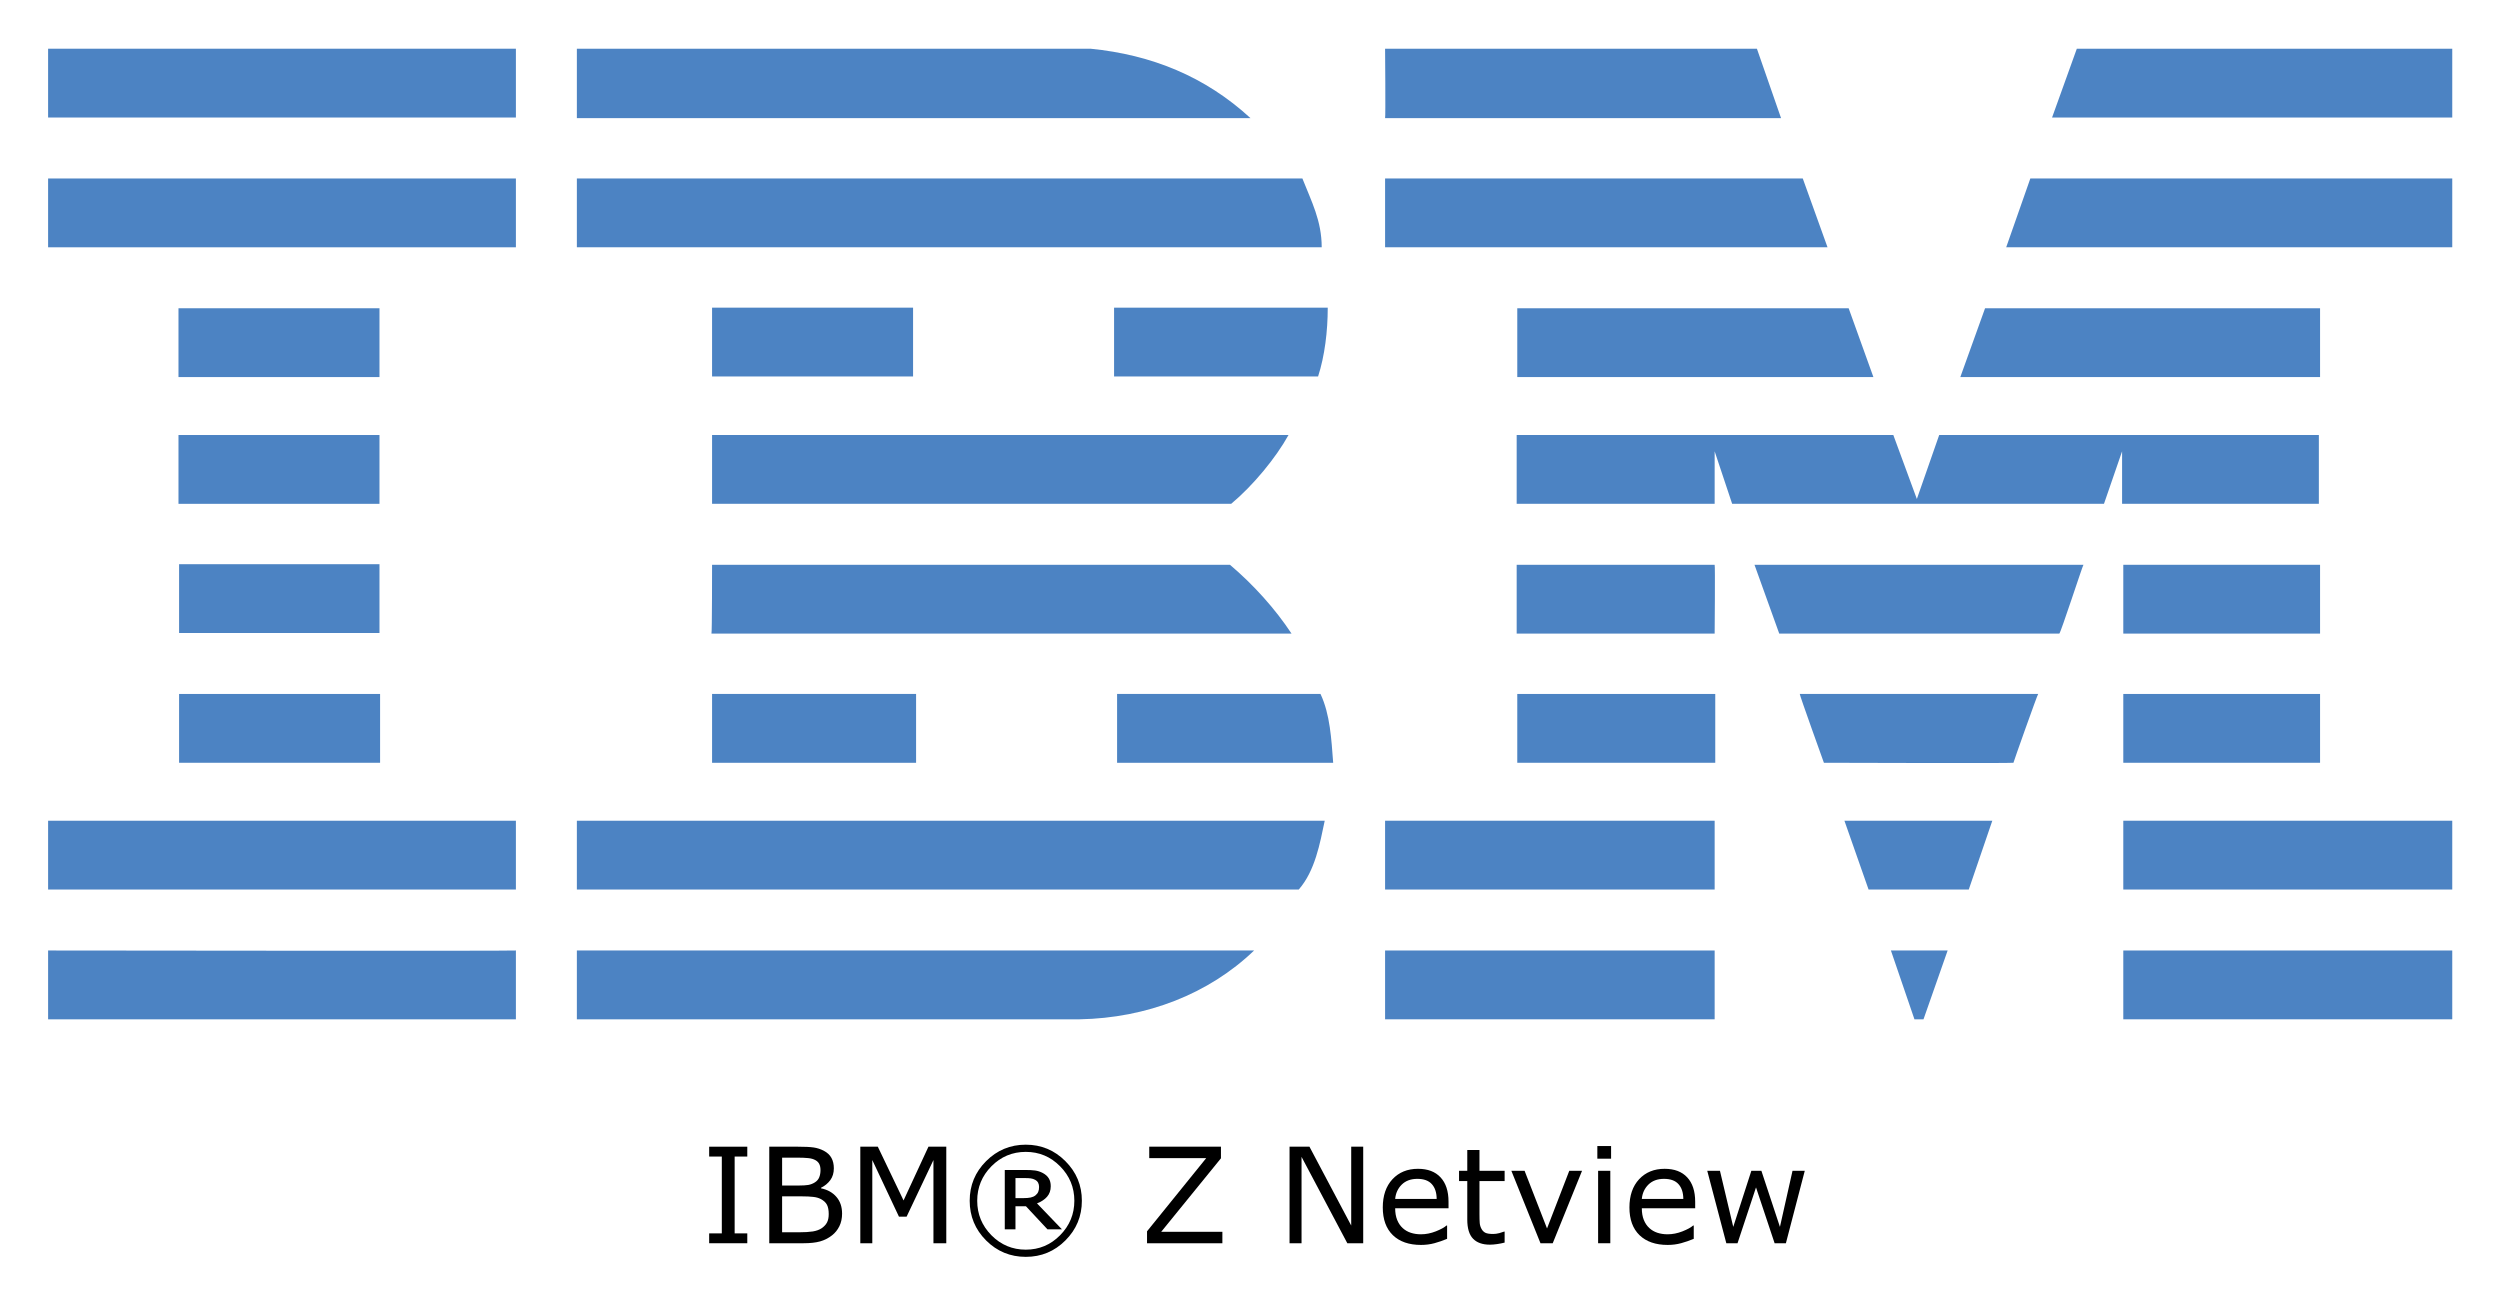
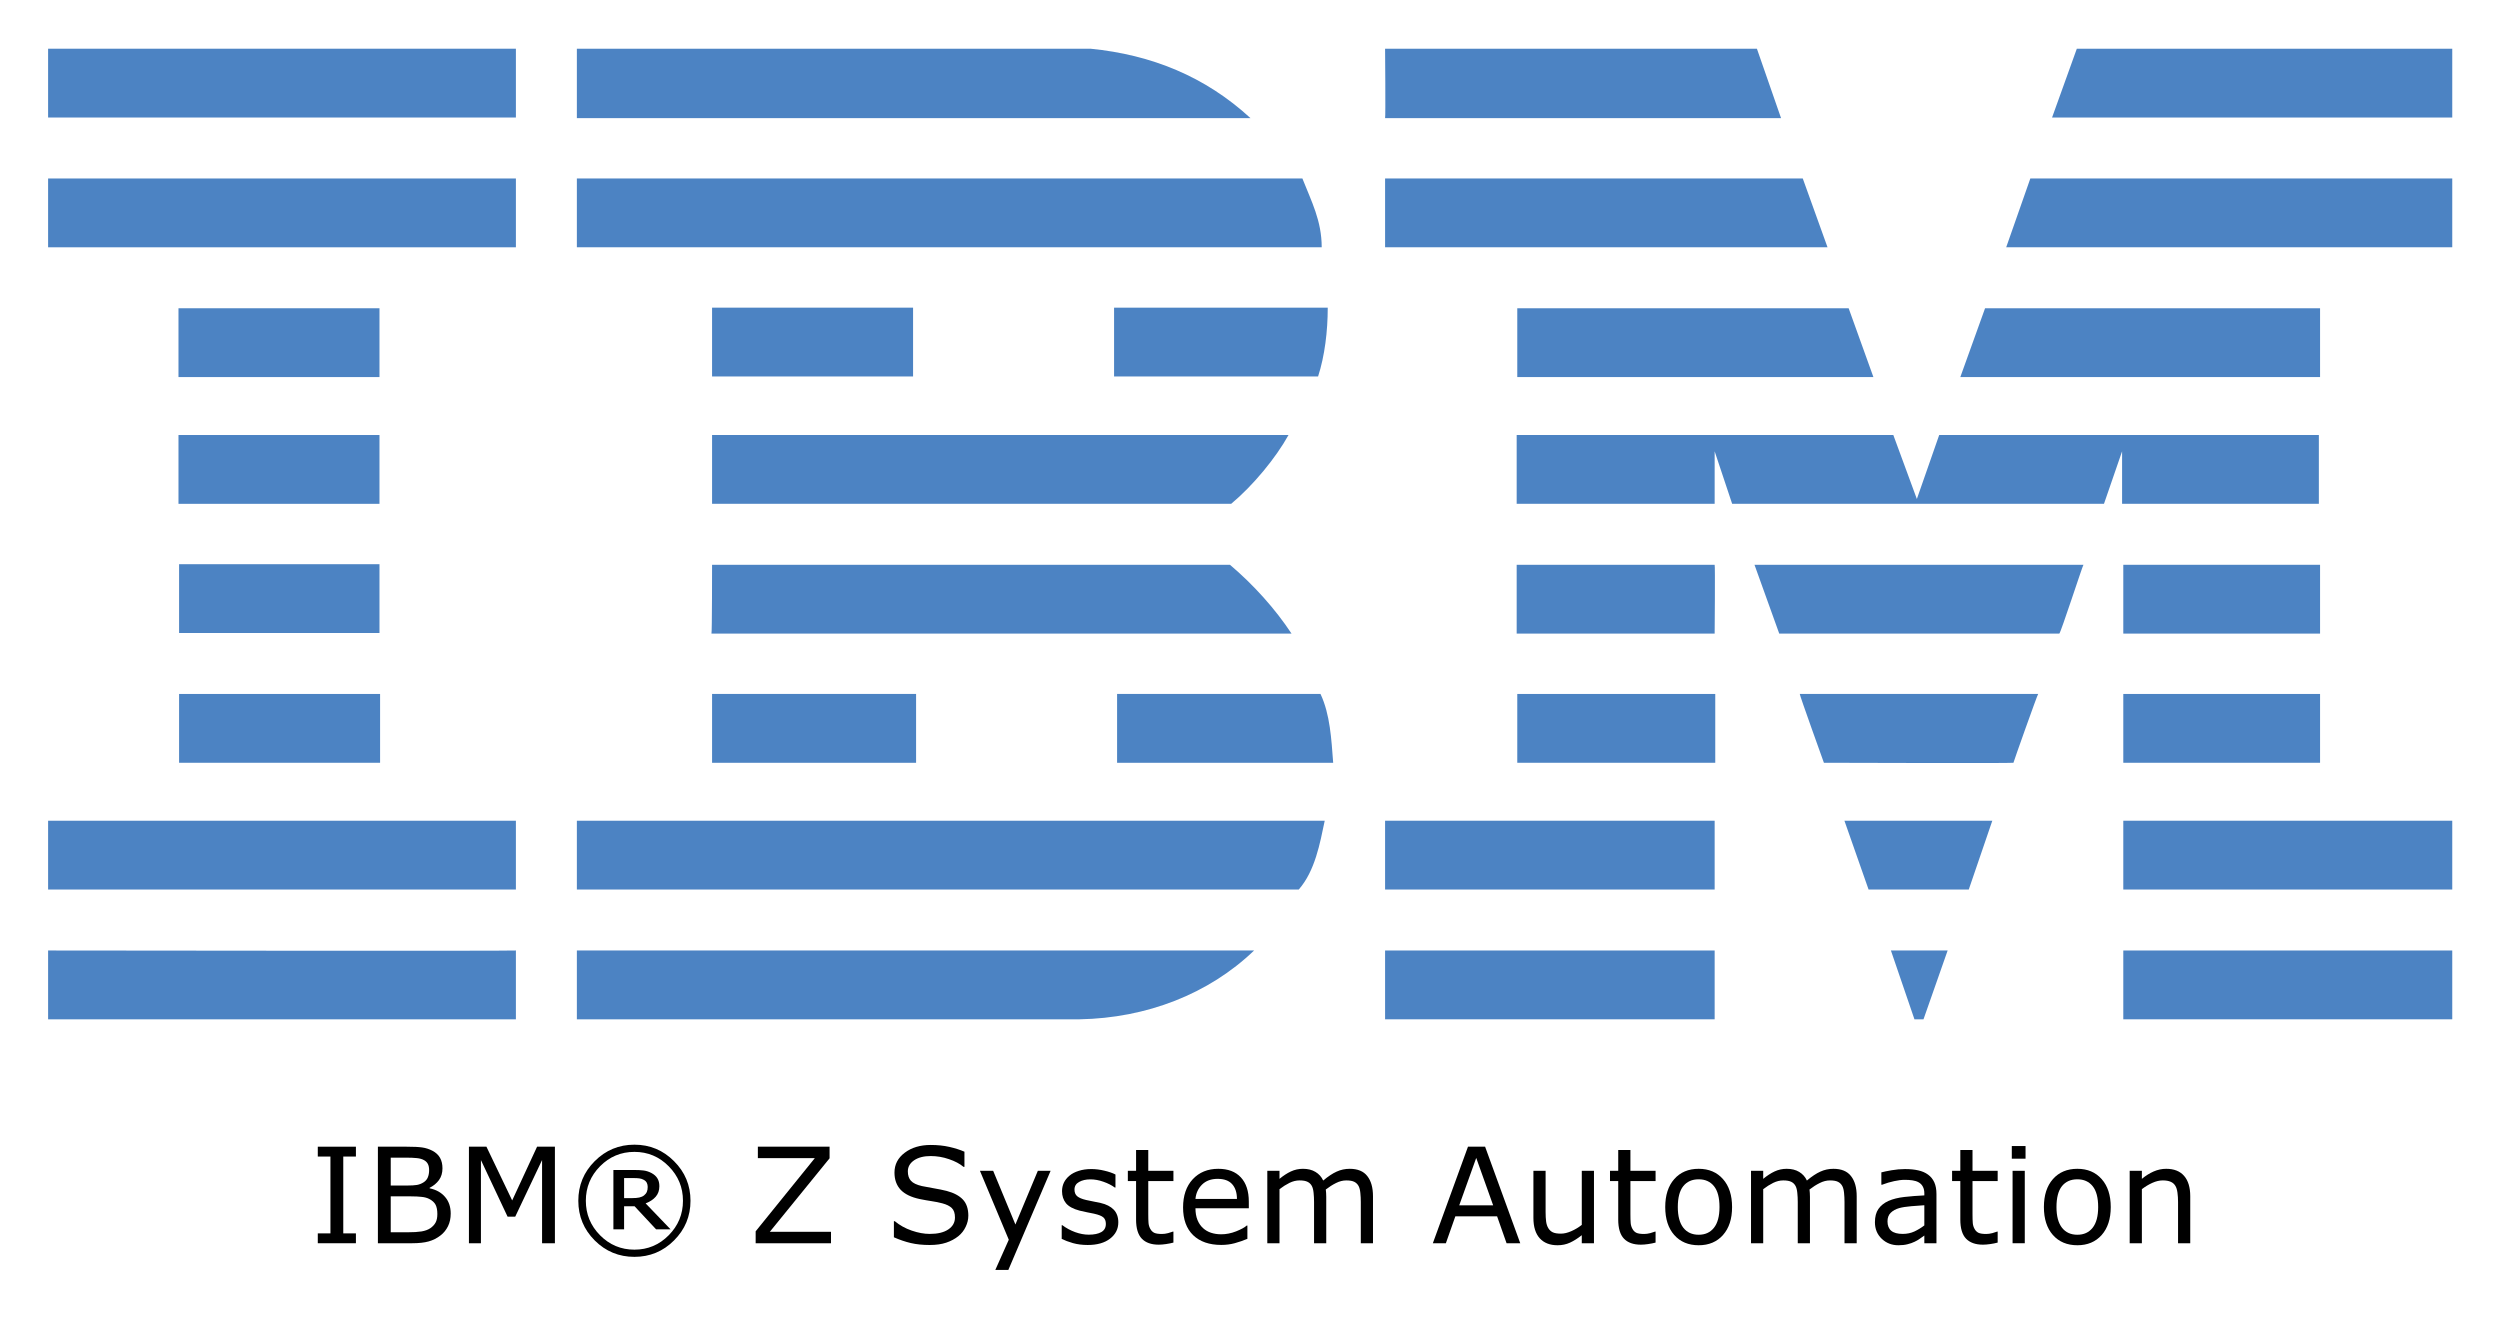
- <svg xmlns="http://www.w3.org/2000/svg" role="img" viewBox="-7.97 34.03 414.18 215.93">
+ <svg xmlns="http://www.w3.org/2000/svg" role="img" viewBox="-7.97 34.03 414.18 218.18">
  <style>svg {enable-background:new 0 0 400 245}</style>
  <style id="style2" type="text/css">.st0{fill:#4c83c3}</style>
  <g id="g130">
    <path id="polygon4" fill="#4c83c3" d="m 336.1,42.1 h 62.2 V 53.5 H 332 Z" class="st0" />
    <path id="path6" d="m 221.5,42.1 h 61.6 l 4,11.5 c 0,0 -65.6,0 -65.6,0 0.1,-0.1 0,-11.5 0,-11.5 z" class="st0" />
    <path id="path8" d="m 172.7,42.1 c 10.1,1 19,4.6 26.5,11.5 0,0 -111.6,0 -111.6,0 0,0 0,-11.5 0,-11.5 z" class="st0" />
    <g id="g14">
      <path id="rect10" fill="#4c83c3" d="m 0,42.1 h 77.5 v 11.4 H 0 Z" class="st0" />
    </g>
    <path id="path16" d="m 398.3,75 h -73.9 c 0,0 4,-11.4 4,-11.4 h 69.9 z" class="st0" />
    <path id="polygon18" fill="#4c83c3" d="m 221.5,63.6 h 69.2 l 4.1,11.4 h -73.3 z" class="st0" />
    <path id="path20" d="m 207.8,63.6 c 1.5,3.8 3.2,7 3.2,11.4 H 87.6 V 63.6 Z" class="st0" />
    <g id="g26">
      <path id="rect22" fill="#4c83c3" d="m 0,63.6 h 77.5 v 11.4 H 0 Z" class="st0" />
    </g>
    <path id="polygon28" fill="#4c83c3" d="m 376.4,85.1 v 11.4 h -59.6 l 4.1,-11.4 z" class="st0" />
    <path id="polygon30" fill="#4c83c3" d="M 243.4,96.5 V 85.1 h 54.9 l 4.1,11.4 z" class="st0" />
    <path id="path32" d="m 212,85 c 0,3.9 -0.5,8 -1.6,11.4 H 176.6 V 85 Z" class="st0" />
    <g id="g38">
      <path id="rect34" fill="#4c83c3" d="m 21.6,85.1 h 33.3 v 11.4 H 21.6 Z" class="st0" />
    </g>
    <g id="g44">
      <path id="rect40" fill="#4c83c3" d="m 110,85 h 33.3 V 96.4 H 110 Z" class="st0" />
    </g>
    <path id="path46" d="m 276.1,108.8 c 0,0 0,8.7 0,8.7 h -32.8 v -11.4 h 62.4 l 3.9,10.6 c 0,0 3.7,-10.6 3.7,-10.6 h 62.9 v 11.4 h -32.6 c 0,0 0,-8.7 0,-8.7 l -3,8.7 H 279 Z" class="st0" />
    <path id="path48" d="m 110,106.1 h 95.5 v 0 c -2.1,3.8 -5.9,8.4 -9.5,11.4 0,0 -86,0 -86,0 0,0 0,-11.4 0,-11.4 z" class="st0" />
    <g id="g54">
      <path id="rect50" fill="#4c83c3" d="m 21.6,106.1 h 33.3 v 11.4 H 21.6 Z" class="st0" />
    </g>
    <g id="g60">
      <path id="rect56" fill="#4c83c3" d="m 343.8,127.6 h 32.6 V 139 h -32.6 z" class="st0" />
    </g>
    <path id="path62" d="M 276.1,127.6 H 243.3 V 139 c 0,0 32.8,0 32.8,0 0,-0.1 0.1,-11.4 0,-11.4 z" class="st0" />
    <path id="path64" d="m 337.2,127.6 c -0.1,0 -3.8,11.4 -4,11.4 h -46.4 c 0,0 -4.1,-11.4 -4.1,-11.4 z" class="st0" />
    <path id="path66" d="m 110,127.6 h 85.8 c 3.9,3.3 7.5,7.3 10.2,11.4 0.2,0 -96.1,0 -96.1,0 0.1,-0.1 0.1,-11.4 0.1,-11.4 z" class="st0" />
    <path id="path68" d="M 54.9,138.9 V 127.5 H 21.7 c 0,0 0,11.4 0,11.4 0,0 33.2,0 33.2,0 z" class="st0" />
    <g id="g74">
      <path id="rect70" fill="#4c83c3" d="m 343.8,149 h 32.6 v 11.4 h -32.6 z" class="st0" />
    </g>
    <g id="g80">
      <path id="rect76" fill="#4c83c3" d="m 243.4,149 h 32.8 v 11.4 h -32.8 z" class="st0" />
    </g>
    <path id="path82" d="m 325.6,160.4 c 0,-0.1 4,-11.4 4.1,-11.4 h -39.5 c -0.1,0 4,11.4 4,11.4 0,0 31.4,0.1 31.4,0 z" class="st0" />
    <path id="path84" d="m 110,160.4 c 0,0 0,-11.4 0,-11.4 h 33.8 c 0,0 0,11.4 0,11.4 -0.1,0 -33.8,0 -33.8,0 z" class="st0" />
    <path id="path86" d="m 210.8,149 c 1.6,3.4 1.8,7.5 2.1,11.4 H 177.1 V 149 Z" class="st0" />
    <g id="g92">
      <path id="rect88" fill="#4c83c3" d="M 21.7,149 H 55 v 11.4 H 21.7 Z" class="st0" />
    </g>
    <g id="g98">
      <path id="rect94" fill="#4c83c3" d="m 343.8,170 h 54.5 v 11.4 h -54.5 z" class="st0" />
    </g>
    <g id="g104">
      <path id="rect100" fill="#4c83c3" d="m 221.5,170 h 54.6 v 11.4 h -54.6 z" class="st0" />
    </g>
    <path id="polygon106" fill="#4c83c3" d="m 297.6,170 h 24.5 l -3.9,11.4 h -16.6 z" class="st0" />
    <path id="path108" d="m 0,170 v 11.4 h 77.5 c 0,0 0,-11.4 0,-11.4 0,0 -77.6,0 -77.5,0 z" class="st0" />
    <path id="path110" d="m 211.5,170 c -0.8,3.8 -1.6,8.3 -4.3,11.4 h -1 H 87.6 V 170 Z" class="st0" />
    <path id="polygon112" fill="#4c83c3" d="m 305.3,191.5 h 9.4 l -4,11.4 h -1.5 z" class="st0" />
    <g id="g118">
      <path id="rect114" fill="#4c83c3" d="m 343.8,191.5 h 54.5 v 11.4 h -54.5 z" class="st0" />
    </g>
    <path id="path120" d="m 87.6,202.9 v -11.4 c 0,0 111.9,0 112.2,0 -7.5,7.2 -17.8,11.2 -28.9,11.4 H 87.6" class="st0" />
    <g id="g126">
      <path id="rect122" fill="#4c83c3" d="m 221.5,191.5 h 54.6 v 11.4 h -54.6 z" class="st0" />
    </g>
    <path id="path128" d="m 77.5,191.5 c 0,0 0,11.4 0,11.4 0,0 -77.4,0 -77.5,0 0,0 0,-11.4 0,-11.4 0,0 77.4,0.1 77.5,0 z" class="st0" />
  </g>
  <g id="text132" text-anchor="middle">
-     <path id="path160" d="m 115.835,240 h -6.316 v -1.633 h 2.095 V 225.638 h -2.095 v -1.633 h 6.316 v 1.633 h -2.095 v 12.729 h 2.095 z" />
-     <path id="path162" d="m 131.54,235.08 q 0,1.192 -0.451,2.105 -0.451,0.913 -1.214,1.504 -0.902,0.709 -1.987,1.01 Q 126.813,240 125.148,240 h -5.672 v -15.995 h 4.737 q 1.751,0 2.621,0.129 0.87,0.129 1.665,0.537 0.881,0.462 1.278,1.192 0.397,0.72 0.397,1.729 0,1.139 -0.58,1.944 -0.58,0.795 -1.547,1.278 v 0.086 q 1.622,0.333 2.557,1.429 0.935,1.085 0.935,2.75 z m -3.577,-7.208 q 0,-0.58 -0.193,-0.978 -0.193,-0.397 -0.623,-0.645 -0.505,-0.29 -1.225,-0.354 -0.72,-0.075 -1.783,-0.075 h -2.535 v 4.619 h 2.75 q 0.999,0 1.59,-0.097 0.591,-0.107 1.096,-0.43 0.505,-0.322 0.709,-0.827 0.215,-0.516 0.215,-1.214 z m 1.364,7.294 q 0,-0.967 -0.29,-1.536 -0.29,-0.569 -1.053,-0.967 -0.516,-0.269 -1.257,-0.344 -0.73,-0.086 -1.783,-0.086 h -3.341 v 5.951 h 2.814 q 1.396,0 2.288,-0.14 0.892,-0.15 1.461,-0.537 0.602,-0.419 0.881,-0.956 0.279,-0.537 0.279,-1.386 z" />
-     <path id="path164" d="m 148.803,240 h -2.127 v -13.782 l -4.447,9.378 h -1.268 l -4.415,-9.378 V 240 h -1.987 v -15.995 h 2.9 l 4.265,8.905 4.125,-8.905 h 2.954 z" />
-     <path id="path166" d="m 171.265,232.964 q 0,3.846 -2.729,6.574 -2.718,2.718 -6.563,2.718 -3.846,0 -6.574,-2.718 -2.718,-2.729 -2.718,-6.574 0,-3.846 2.718,-6.563 2.729,-2.729 6.574,-2.729 3.846,0 6.563,2.729 2.729,2.718 2.729,6.563 z m -1.246,0 q 0,-3.33 -2.363,-5.715 -2.353,-2.385 -5.683,-2.385 -3.33,0 -5.693,2.385 -2.353,2.385 -2.353,5.715 0,3.33 2.353,5.715 2.363,2.385 5.693,2.385 3.33,0 5.683,-2.385 2.363,-2.385 2.363,-5.715 z m -2.062,4.727 h -2.396 l -3.556,-3.813 h -1.74 v 3.813 h -1.772 v -9.829 h 3.352 q 1.01,0 1.665,0.086 0.655,0.086 1.289,0.419 0.677,0.365 0.988,0.892 0.322,0.516 0.322,1.3 0,1.042 -0.612,1.74 -0.602,0.688 -1.665,1.096 z m -3.781,-7.015 q 0,-0.387 -0.15,-0.688 -0.15,-0.301 -0.505,-0.494 -0.333,-0.183 -0.709,-0.236 -0.376,-0.054 -0.945,-0.054 h -1.601 v 3.319 h 1.364 q 0.666,0 1.149,-0.097 0.483,-0.107 0.795,-0.354 0.333,-0.269 0.462,-0.591 0.14,-0.322 0.14,-0.806 z" />
-     <path id="path168" d="m 194.543,240 h -12.482 v -1.977 l 9.808,-12.128 h -9.442 v -1.891 h 11.881 v 1.923 l -9.904,12.182 h 10.141 z" />
-     <path id="path170" d="m 217.875,240 h -2.632 l -7.584,-14.309 V 240 h -1.987 v -15.995 h 3.298 l 6.918,13.062 v -13.062 h 1.987 z" />
-     <path id="path172" d="m 232.012,234.21 h -8.841 q 0,1.106 0.333,1.934 0.333,0.816 0.913,1.343 0.559,0.516 1.321,0.773 0.773,0.258 1.697,0.258 1.225,0 2.46,-0.483 1.246,-0.494 1.772,-0.967 h 0.107 v 2.202 q -1.021,0.43 -2.084,0.72 -1.063,0.29 -2.234,0.29 -2.986,0 -4.662,-1.611 -1.676,-1.622 -1.676,-4.598 0,-2.943 1.601,-4.673 1.611,-1.729 4.232,-1.729 2.428,0 3.738,1.418 1.321,1.418 1.321,4.028 z m -1.966,-1.547 q -0.011,-1.59 -0.806,-2.46 -0.784,-0.87 -2.396,-0.87 -1.622,0 -2.589,0.956 -0.956,0.956 -1.085,2.374 z" />
-     <path id="path174" d="m 241.304,239.893 q -0.569,0.15 -1.246,0.247 -0.666,0.097 -1.192,0.097 -1.837,0 -2.793,-0.988 -0.956,-0.988 -0.956,-3.169 v -6.381 h -1.364 v -1.697 h 1.364 v -3.448 h 2.02 v 3.448 h 4.168 v 1.697 h -4.168 v 5.468 q 0,0.945 0.043,1.482 0.043,0.526 0.301,0.988 0.236,0.43 0.645,0.634 0.419,0.193 1.268,0.193 0.494,0 1.031,-0.14 0.537,-0.15 0.773,-0.247 h 0.107 z" />
-     <path id="path176" d="M 254.13,228.001 249.274,240 h -2.03 l -4.823,-11.999 h 2.191 l 3.717,9.55 3.685,-9.55 z" />
-     <path id="path178" d="m 258.942,225.992 h -2.277 v -2.095 h 2.277 z M 258.813,240 h -2.02 v -11.999 h 2.02 z" />
-     <path id="path180" d="m 272.875,234.21 h -8.841 q 0,1.106 0.333,1.934 0.333,0.816 0.913,1.343 0.559,0.516 1.321,0.773 0.773,0.258 1.697,0.258 1.225,0 2.46,-0.483 1.246,-0.494 1.772,-0.967 h 0.107 v 2.202 q -1.021,0.43 -2.084,0.72 -1.063,0.29 -2.234,0.29 -2.986,0 -4.662,-1.611 -1.676,-1.622 -1.676,-4.598 0,-2.943 1.601,-4.673 1.611,-1.729 4.232,-1.729 2.428,0 3.738,1.418 1.321,1.418 1.321,4.028 z m -1.966,-1.547 q -0.011,-1.59 -0.806,-2.46 -0.784,-0.87 -2.396,-0.87 -1.622,0 -2.589,0.956 -0.956,0.956 -1.085,2.374 z" />
-     <path id="path182" d="M 291.029,228.001 287.903,240 h -1.869 L 282.951,230.751 279.89,240 h -1.858 l -3.158,-11.999 h 2.105 l 2.202,9.292 2.997,-9.292 h 1.665 l 3.072,9.292 2.084,-9.292 z" />
+     <path id="path160" d="m 50.995,240 h -6.316 v -1.633 h 2.095 V 225.638 h -2.095 v -1.633 h 6.316 v 1.633 h -2.095 v 12.729 h 2.095 z" />
+     <path id="path162" d="m 66.7,235.08 q 0,1.192 -0.451,2.105 -0.451,0.913 -1.214,1.504 -0.902,0.709 -1.987,1.01 Q 61.974,240 60.309,240 h -5.672 v -15.995 h 4.737 q 1.751,0 2.621,0.129 0.87,0.129 1.665,0.537 0.881,0.462 1.278,1.192 0.397,0.72 0.397,1.729 0,1.139 -0.58,1.944 -0.58,0.795 -1.547,1.278 v 0.086 q 1.622,0.333 2.557,1.429 0.935,1.085 0.935,2.75 z m -3.577,-7.208 q 0,-0.58 -0.193,-0.978 -0.193,-0.397 -0.623,-0.645 -0.505,-0.29 -1.225,-0.354 -0.72,-0.075 -1.783,-0.075 h -2.535 v 4.619 h 2.75 q 0.999,0 1.59,-0.097 0.591,-0.107 1.096,-0.43 0.505,-0.322 0.709,-0.827 0.215,-0.516 0.215,-1.214 z m 1.364,7.294 q 0,-0.967 -0.29,-1.536 -0.29,-0.569 -1.053,-0.967 -0.516,-0.269 -1.257,-0.344 -0.73,-0.086 -1.783,-0.086 h -3.341 v 5.951 h 2.814 q 1.396,0 2.288,-0.14 0.892,-0.15 1.461,-0.537 0.602,-0.419 0.881,-0.956 0.279,-0.537 0.279,-1.386 z" />
+     <path id="path164" d="m 83.963,240 h -2.127 v -13.782 l -4.447,9.378 h -1.268 l -4.415,-9.378 V 240 H 69.719 v -15.995 h 2.9 l 4.265,8.905 4.125,-8.905 h 2.954 z" />
+     <path id="path166" d="m 106.425,232.964 q 0,3.846 -2.729,6.574 -2.718,2.718 -6.563,2.718 -3.846,0 -6.574,-2.718 -2.718,-2.729 -2.718,-6.574 0,-3.846 2.718,-6.563 2.729,-2.729 6.574,-2.729 3.846,0 6.563,2.729 2.729,2.718 2.729,6.563 z m -1.246,0 q 0,-3.33 -2.363,-5.715 -2.353,-2.385 -5.683,-2.385 -3.33,0 -5.693,2.385 -2.353,2.385 -2.353,5.715 0,3.33 2.353,5.715 2.363,2.385 5.693,2.385 3.33,0 5.683,-2.385 2.363,-2.385 2.363,-5.715 z m -2.062,4.727 h -2.396 l -3.556,-3.813 h -1.74 v 3.813 h -1.772 v -9.829 h 3.352 q 1.01,0 1.665,0.086 0.655,0.086 1.289,0.419 0.677,0.365 0.988,0.892 0.322,0.516 0.322,1.3 0,1.042 -0.612,1.74 -0.602,0.688 -1.665,1.096 z m -3.781,-7.015 q 0,-0.387 -0.15,-0.688 -0.15,-0.301 -0.505,-0.494 -0.333,-0.183 -0.709,-0.236 -0.376,-0.054 -0.945,-0.054 h -1.601 v 3.319 h 1.364 q 0.666,0 1.149,-0.097 0.483,-0.107 0.795,-0.354 0.333,-0.269 0.462,-0.591 0.14,-0.322 0.14,-0.806 z" />
+     <path id="path168" d="M 129.703,240 H 117.221 v -1.977 l 9.808,-12.128 h -9.442 v -1.891 h 11.881 v 1.923 l -9.904,12.182 h 10.141 z" />
+     <path id="path170" d="m 152.455,235.435 q 0,0.935 -0.44,1.848 -0.43,0.913 -1.214,1.547 -0.859,0.688 -2.009,1.074 -1.139,0.387 -2.75,0.387 -1.729,0 -3.115,-0.322 -1.375,-0.322 -2.804,-0.956 v -2.664 h 0.15 q 1.214,1.01 2.804,1.558 1.59,0.548 2.986,0.548 1.977,0 3.072,-0.741 1.106,-0.741 1.106,-1.977 0,-1.063 -0.526,-1.568 -0.516,-0.505 -1.579,-0.784 -0.806,-0.215 -1.751,-0.354 -0.935,-0.14 -1.987,-0.354 -2.127,-0.451 -3.158,-1.536 -1.02,-1.096 -1.02,-2.847 0,-2.009 1.697,-3.287 1.697,-1.289 4.308,-1.289 1.687,0 3.094,0.322 1.407,0.322 2.492,0.795 v 2.514 h -0.15 q -0.913,-0.773 -2.406,-1.278 -1.482,-0.516 -3.04,-0.516 -1.708,0 -2.75,0.709 -1.031,0.709 -1.031,1.826 0,0.999 0.516,1.568 0.516,0.569 1.815,0.87 0.688,0.15 1.955,0.365 1.268,0.215 2.148,0.44 1.783,0.473 2.686,1.429 0.902,0.956 0.902,2.675 z" />
+     <path id="path172" d="m 166.087,228.001 -7.004,16.425 h -2.159 l 2.234,-5.006 -4.78,-11.419 h 2.191 l 3.685,8.895 3.717,-8.895 z" />
+     <path id="path174" d="m 177.302,236.541 q 0,1.644 -1.364,2.696 -1.354,1.053 -3.706,1.053 -1.332,0 -2.449,-0.312 -1.106,-0.322 -1.858,-0.698 v -2.267 h 0.107 q 0.956,0.72 2.127,1.149 1.171,0.419 2.245,0.419 1.332,0 2.084,-0.43 0.752,-0.43 0.752,-1.354 0,-0.709 -0.408,-1.074 -0.408,-0.365 -1.568,-0.623 -0.43,-0.097 -1.128,-0.226 -0.688,-0.129 -1.257,-0.279 -1.579,-0.419 -2.245,-1.225 -0.655,-0.816 -0.655,-1.998 0,-0.741 0.301,-1.396 0.312,-0.655 0.935,-1.171 0.602,-0.505 1.525,-0.795 0.935,-0.301 2.084,-0.301 1.074,0 2.17,0.269 1.106,0.258 1.837,0.634 v 2.159 h -0.107 q -0.773,-0.569 -1.88,-0.956 -1.106,-0.397 -2.17,-0.397 -1.106,0 -1.869,0.43 -0.763,0.419 -0.763,1.257 0,0.741 0.462,1.117 0.451,0.376 1.461,0.612 0.559,0.129 1.246,0.258 0.698,0.129 1.16,0.236 1.407,0.322 2.17,1.106 0.763,0.795 0.763,2.105 z" />
+     <path id="path176" d="m 186.433,239.893 q -0.569,0.15 -1.246,0.247 -0.666,0.097 -1.192,0.097 -1.837,0 -2.793,-0.988 -0.956,-0.988 -0.956,-3.169 v -6.381 h -1.364 v -1.697 h 1.364 v -3.448 h 2.02 v 3.448 h 4.168 v 1.697 h -4.168 v 5.468 q 0,0.945 0.043,1.482 0.043,0.526 0.301,0.988 0.236,0.43 0.645,0.634 0.419,0.193 1.268,0.193 0.494,0 1.031,-0.14 0.537,-0.15 0.773,-0.247 h 0.107 z" />
+     <path id="path178" d="m 198.926,234.21 h -8.841 q 0,1.106 0.333,1.934 0.333,0.816 0.913,1.343 0.559,0.516 1.321,0.773 0.773,0.258 1.697,0.258 1.225,0 2.46,-0.483 1.246,-0.494 1.772,-0.967 h 0.107 v 2.202 q -1.02,0.43 -2.084,0.72 -1.063,0.29 -2.234,0.29 -2.986,0 -4.662,-1.611 -1.676,-1.622 -1.676,-4.598 0,-2.943 1.601,-4.673 1.611,-1.729 4.232,-1.729 2.428,0 3.738,1.418 1.321,1.418 1.321,4.028 z m -1.966,-1.547 q -0.011,-1.59 -0.806,-2.46 -0.784,-0.87 -2.396,-0.87 -1.622,0 -2.589,0.956 -0.956,0.956 -1.085,2.374 z" />
+     <path id="path180" d="m 219.497,240 h -2.02 v -6.832 q 0,-0.773 -0.075,-1.493 -0.065,-0.72 -0.29,-1.149 -0.247,-0.462 -0.709,-0.698 -0.462,-0.236 -1.332,-0.236 -0.849,0 -1.697,0.43 -0.849,0.419 -1.697,1.074 0.032,0.247 0.054,0.58 0.021,0.322 0.021,0.645 V 240 h -2.02 v -6.832 q 0,-0.795 -0.075,-1.504 -0.065,-0.72 -0.29,-1.149 -0.247,-0.462 -0.709,-0.688 -0.462,-0.236 -1.332,-0.236 -0.827,0 -1.665,0.408 -0.827,0.408 -1.654,1.042 V 240 h -2.02 v -11.999 h 2.02 v 1.332 q 0.945,-0.784 1.88,-1.225 0.945,-0.44 2.009,-0.44 1.225,0 2.073,0.516 0.859,0.516 1.278,1.429 1.225,-1.031 2.234,-1.482 1.01,-0.462 2.159,-0.462 1.977,0 2.911,1.203 0.945,1.192 0.945,3.341 z" />
+     <path id="path182" d="m 243.893,240 h -2.267 l -1.568,-4.458 h -6.918 L 231.571,240 h -2.159 l 5.822,-15.995 h 2.836 z m -4.49,-6.284 -2.804,-7.853 -2.814,7.853 z" />
+     <path id="path184" d="m 256.106,240 h -2.02 v -1.332 q -1.02,0.806 -1.955,1.235 -0.935,0.43 -2.062,0.43 -1.891,0 -2.943,-1.149 -1.053,-1.16 -1.053,-3.395 v -7.788 h 2.02 v 6.832 q 0,0.913 0.086,1.568 0.086,0.645 0.365,1.106 0.29,0.473 0.752,0.688 0.462,0.215 1.343,0.215 0.784,0 1.708,-0.408 0.935,-0.408 1.74,-1.042 v -8.959 h 2.02 z" />
+     <path id="path186" d="m 266.312,239.893 q -0.569,0.15 -1.246,0.247 -0.666,0.097 -1.192,0.097 -1.837,0 -2.793,-0.988 -0.956,-0.988 -0.956,-3.169 v -6.381 h -1.364 v -1.697 h 1.364 v -3.448 h 2.02 v 3.448 h 4.168 v 1.697 h -4.168 v 5.468 q 0,0.945 0.043,1.482 0.043,0.526 0.301,0.988 0.236,0.43 0.645,0.634 0.419,0.193 1.268,0.193 0.494,0 1.031,-0.14 0.537,-0.15 0.773,-0.247 h 0.107 z" />
+     <path id="path188" d="m 278.987,234.006 q 0,2.933 -1.504,4.63 -1.504,1.697 -4.028,1.697 -2.546,0 -4.05,-1.697 -1.493,-1.697 -1.493,-4.63 0,-2.933 1.493,-4.63 1.504,-1.708 4.05,-1.708 2.524,0 4.028,1.708 1.504,1.697 1.504,4.63 z m -2.084,0 q 0,-2.331 -0.913,-3.459 -0.913,-1.139 -2.535,-1.139 -1.644,0 -2.557,1.139 -0.902,1.128 -0.902,3.459 0,2.256 0.913,3.427 0.913,1.16 2.546,1.16 1.611,0 2.524,-1.149 0.924,-1.16 0.924,-3.438 z" />
+     <path id="path190" d="m 299.634,240 h -2.02 v -6.832 q 0,-0.773 -0.075,-1.493 -0.065,-0.72 -0.29,-1.149 -0.247,-0.462 -0.709,-0.698 -0.462,-0.236 -1.332,-0.236 -0.849,0 -1.697,0.43 -0.849,0.419 -1.697,1.074 0.032,0.247 0.054,0.58 0.021,0.322 0.021,0.645 V 240 h -2.02 v -6.832 q 0,-0.795 -0.075,-1.504 -0.065,-0.72 -0.29,-1.149 -0.247,-0.462 -0.709,-0.688 -0.462,-0.236 -1.332,-0.236 -0.827,0 -1.665,0.408 -0.827,0.408 -1.654,1.042 V 240 h -2.02 v -11.999 h 2.02 v 1.332 q 0.945,-0.784 1.88,-1.225 0.945,-0.44 2.009,-0.44 1.225,0 2.073,0.516 0.859,0.516 1.278,1.429 1.225,-1.031 2.234,-1.482 1.01,-0.462 2.159,-0.462 1.977,0 2.911,1.203 0.945,1.192 0.945,3.341 z" />
+     <path id="path192" d="m 312.847,240 h -2.009 v -1.278 q -0.269,0.183 -0.73,0.516 -0.451,0.322 -0.881,0.516 -0.505,0.247 -1.16,0.408 -0.655,0.172 -1.536,0.172 -1.622,0 -2.75,-1.074 -1.128,-1.074 -1.128,-2.739 0,-1.364 0.58,-2.202 0.591,-0.849 1.676,-1.332 1.096,-0.483 2.632,-0.655 1.536,-0.172 3.298,-0.258 v -0.312 q 0,-0.688 -0.247,-1.139 -0.236,-0.451 -0.688,-0.709 -0.43,-0.247 -1.031,-0.333 -0.602,-0.086 -1.257,-0.086 -0.795,0 -1.772,0.215 -0.978,0.204 -2.02,0.602 h -0.107 v -2.052 q 0.591,-0.161 1.708,-0.354 1.117,-0.193 2.202,-0.193 1.268,0 2.202,0.215 0.945,0.204 1.633,0.709 0.677,0.494 1.031,1.278 0.354,0.784 0.354,1.944 z m -2.009,-2.954 v -3.341 q -0.924,0.054 -2.181,0.161 -1.246,0.107 -1.977,0.312 -0.87,0.247 -1.407,0.773 -0.537,0.516 -0.537,1.429 0,1.031 0.623,1.558 0.623,0.516 1.901,0.516 1.063,0 1.944,-0.408 0.881,-0.419 1.633,-0.999 z" />
+     <path id="path194" d="m 322.987,239.893 q -0.569,0.15 -1.246,0.247 -0.666,0.097 -1.192,0.097 -1.837,0 -2.793,-0.988 -0.956,-0.988 -0.956,-3.169 v -6.381 h -1.364 v -1.697 h 1.364 v -3.448 h 2.02 v 3.448 h 4.168 v 1.697 h -4.168 v 5.468 q 0,0.945 0.043,1.482 0.043,0.526 0.301,0.988 0.236,0.43 0.645,0.634 0.419,0.193 1.268,0.193 0.494,0 1.031,-0.14 0.537,-0.15 0.773,-0.247 h 0.107 z" />
+     <path id="path196" d="m 327.606,225.992 h -2.277 v -2.095 h 2.277 z M 327.478,240 h -2.02 v -11.999 h 2.02 z" />
+     <path id="path198" d="m 341.722,234.006 q 0,2.933 -1.504,4.63 -1.504,1.697 -4.028,1.697 -2.546,0 -4.05,-1.697 -1.493,-1.697 -1.493,-4.63 0,-2.933 1.493,-4.63 1.504,-1.708 4.05,-1.708 2.524,0 4.028,1.708 1.504,1.697 1.504,4.63 z m -2.084,0 q 0,-2.331 -0.913,-3.459 -0.913,-1.139 -2.535,-1.139 -1.644,0 -2.557,1.139 -0.902,1.128 -0.902,3.459 0,2.256 0.913,3.427 0.913,1.16 2.546,1.16 1.611,0 2.524,-1.149 0.924,-1.16 0.924,-3.438 z" />
+     <path id="path200" d="m 354.892,240 h -2.02 v -6.832 q 0,-0.827 -0.097,-1.547 -0.097,-0.73 -0.354,-1.139 -0.269,-0.451 -0.773,-0.666 -0.505,-0.226 -1.311,-0.226 -0.827,0 -1.729,0.408 -0.902,0.408 -1.729,1.042 V 240 h -2.02 v -11.999 h 2.02 v 1.332 q 0.945,-0.784 1.955,-1.225 1.01,-0.44 2.073,-0.44 1.944,0 2.965,1.171 1.021,1.171 1.021,3.373 z" />
  </g>
</svg>
